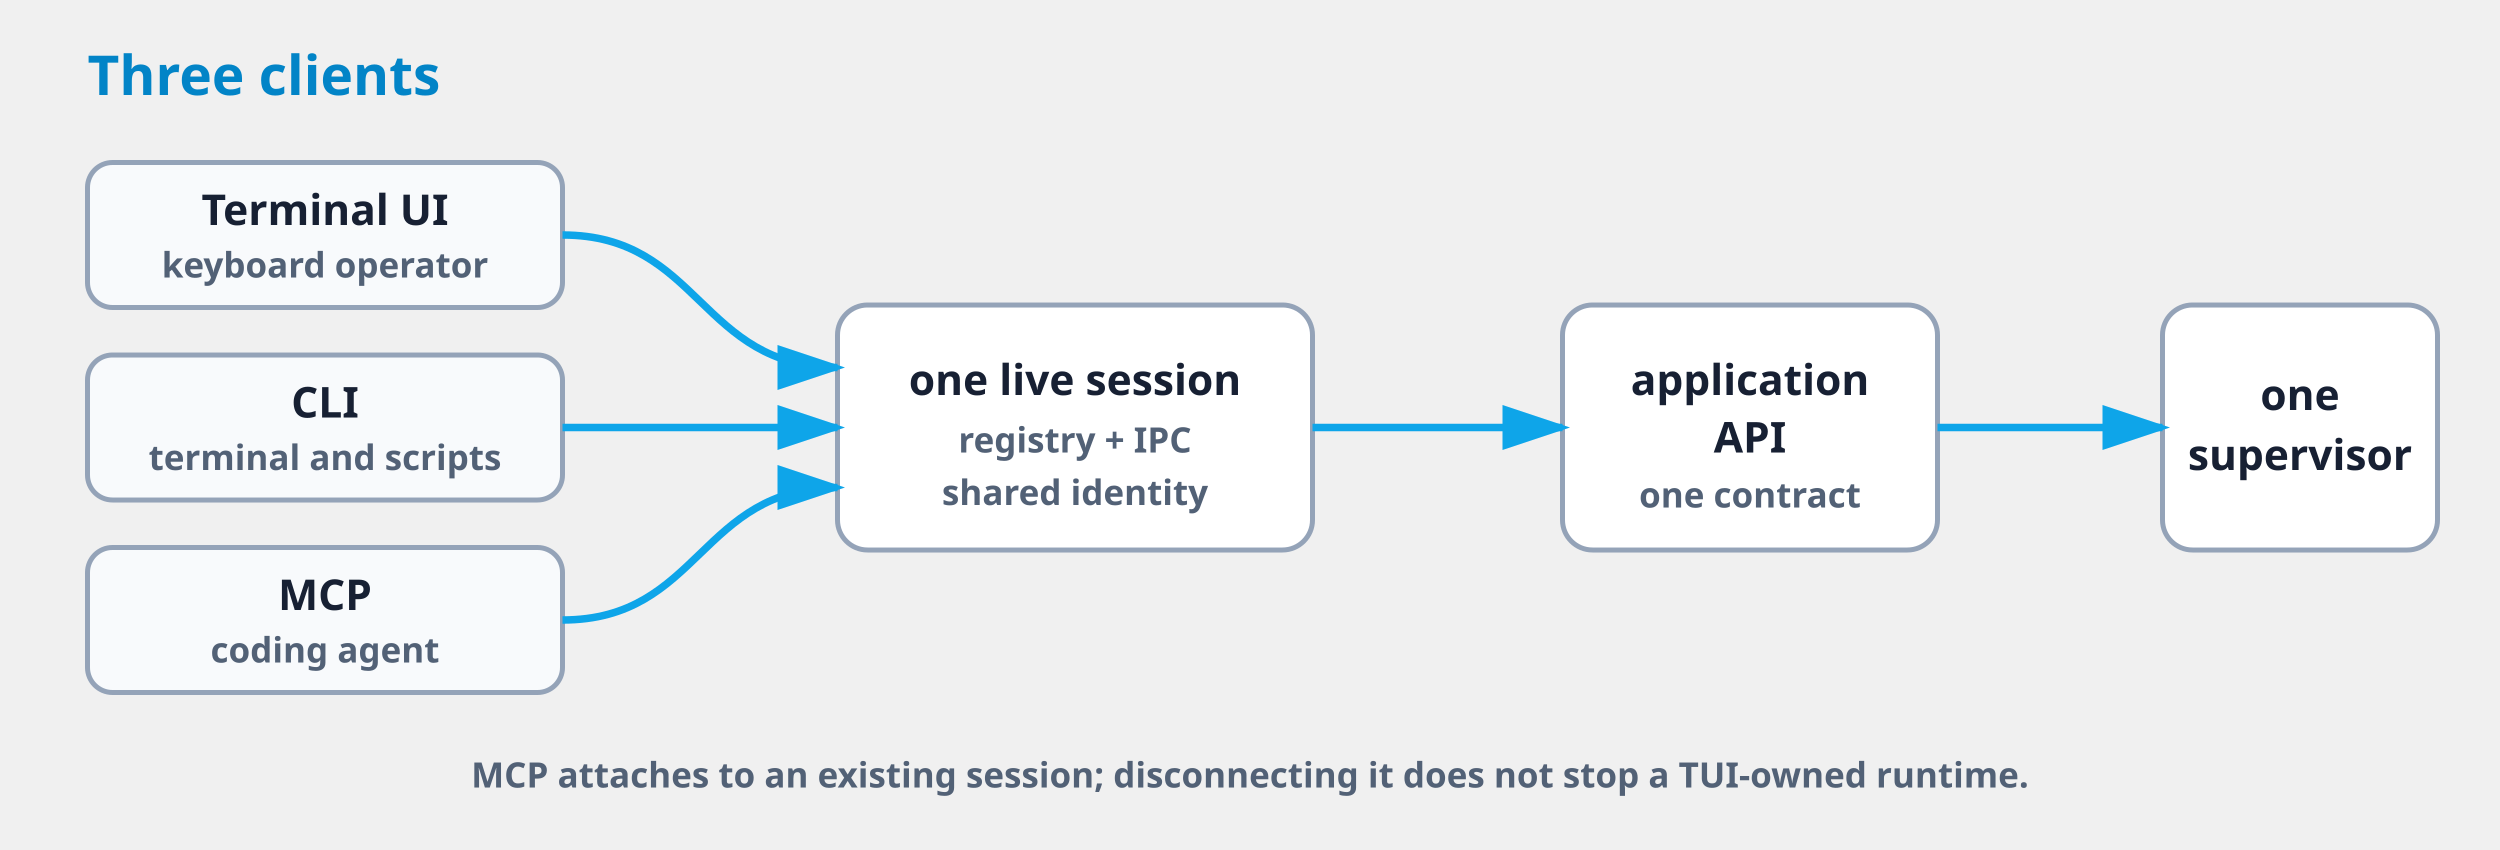
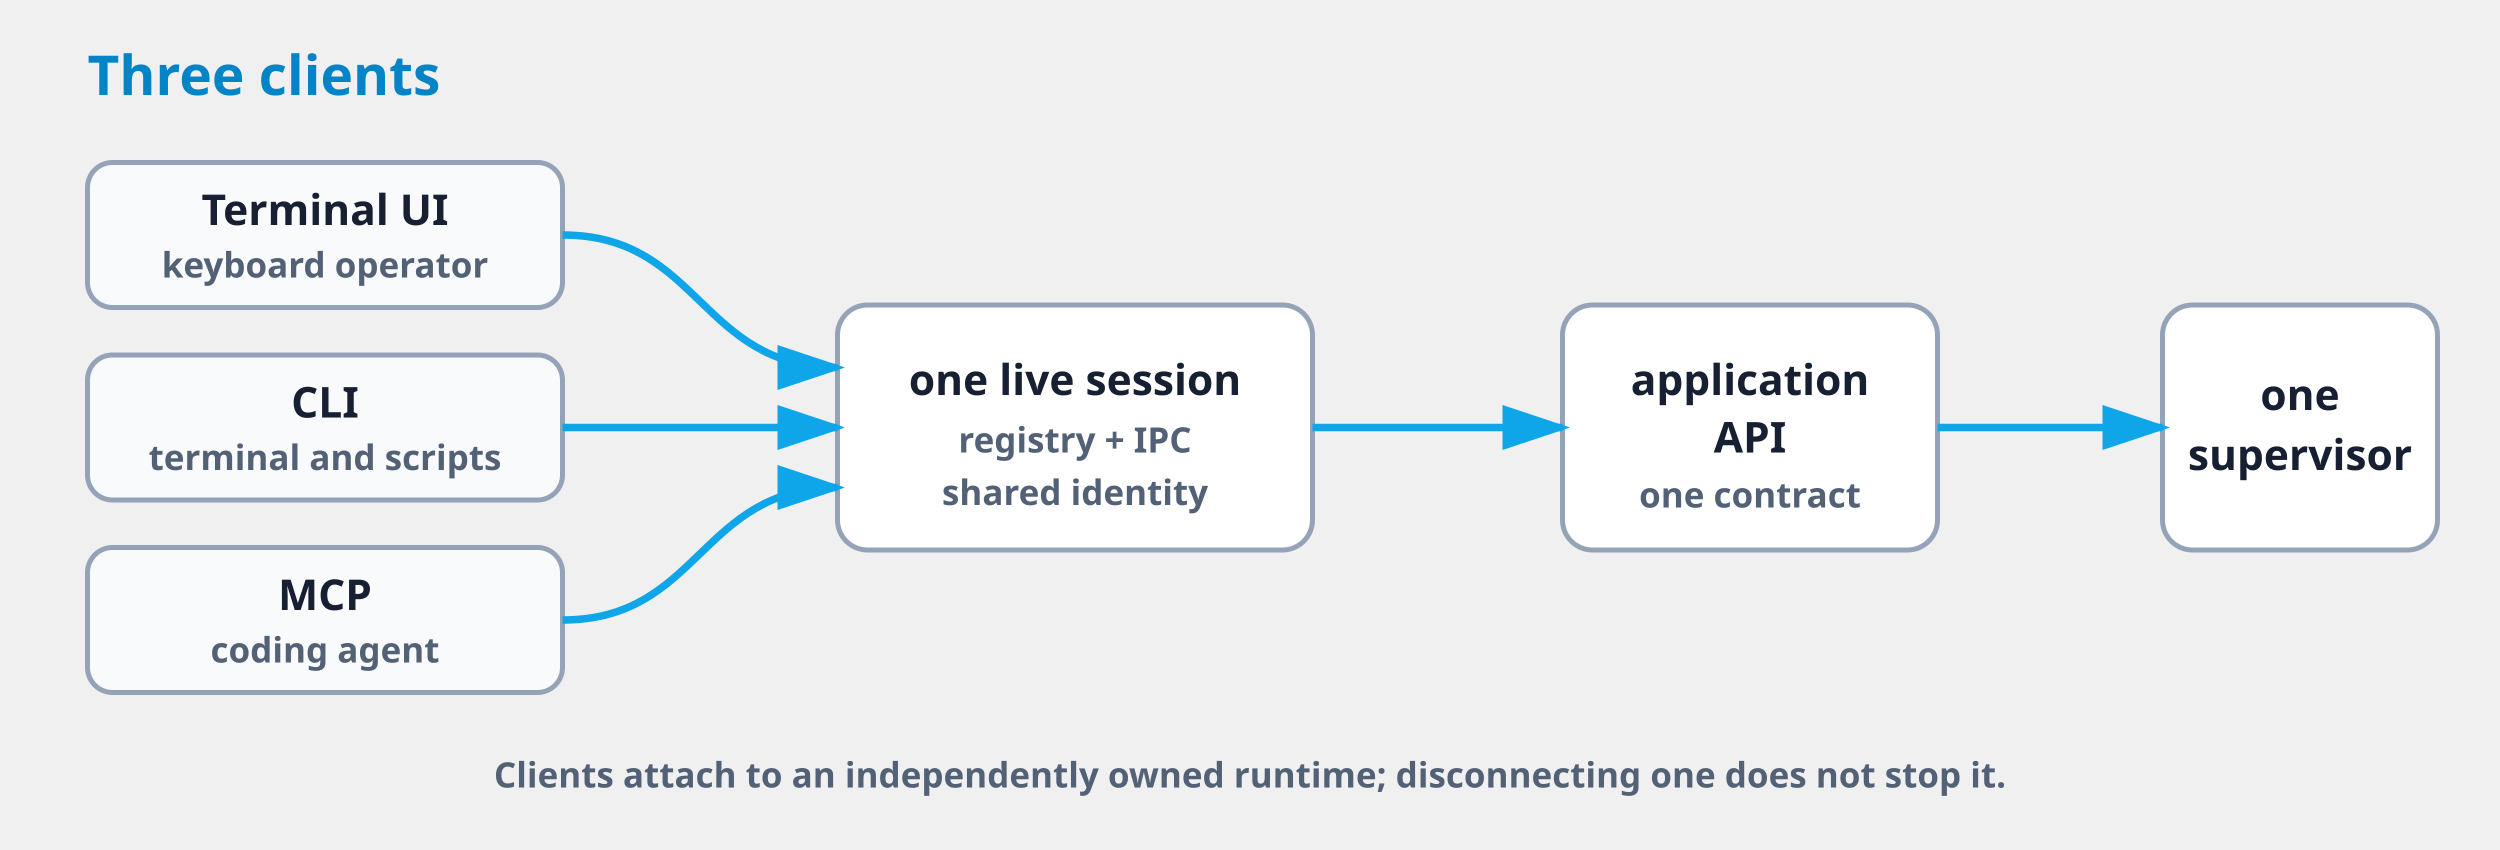
<svg xmlns="http://www.w3.org/2000/svg" viewBox="0 0 1000 340" role="img" aria-labelledby="title desc">
  <style>text{font:600 17px ui-sans-serif,system-ui;fill:#172033}.box{fill:#fff;stroke:#94a3b8;stroke-width:2}.client{fill:#f8fafc}.edge{fill:none;stroke:#0ea5e9;stroke-width:3}.heading{font-size:22px;fill:#0284c7}.note{font-size:14px;fill:#526176}@media(prefers-color-scheme:dark){text{fill:#e7edf5}.box{fill:#111923;stroke:#526176}.client{fill:#0d131b}.heading{fill:#38bdf8}.note{fill:#9aa8b8}}</style>
  <defs>
    <marker id="arrow" markerWidth="10" markerHeight="10" refX="8" refY="3" orient="auto">
      <path d="M0 0L9 3L0 6Z" fill="#0ea5e9" />
    </marker>
  </defs>
  <text class="heading" x="35" y="38">Three clients</text>
  <rect class="box client" x="35" y="65" width="190" height="58" rx="10" />
  <text x="130" y="90" text-anchor="middle">Terminal UI</text>
  <text class="note" x="130" y="111" text-anchor="middle">keyboard operator</text>
  <rect class="box client" x="35" y="142" width="190" height="58" rx="10" />
  <text x="130" y="167" text-anchor="middle">CLI</text>
  <text class="note" x="130" y="188" text-anchor="middle">terminal and scripts</text>
  <rect class="box client" x="35" y="219" width="190" height="58" rx="10" />
  <text x="130" y="244" text-anchor="middle">MCP</text>
  <text class="note" x="130" y="265" text-anchor="middle">coding agent</text>
  <rect class="box" x="335" y="122" width="190" height="98" rx="12" />
  <text x="430" y="158" text-anchor="middle">one live session</text>
  <text class="note" x="430" y="181" text-anchor="middle">registry + IPC</text>
  <text class="note" x="430" y="202" text-anchor="middle">shared identity</text>
  <rect class="box" x="625" y="122" width="150" height="98" rx="12" />
  <text x="700" y="158" text-anchor="middle">application</text>
  <text x="700" y="181" text-anchor="middle">API</text>
  <text class="note" x="700" y="203" text-anchor="middle">one contract</text>
  <rect class="box" x="865" y="122" width="110" height="98" rx="12" />
  <text x="920" y="164" text-anchor="middle">one</text>
  <text x="920" y="188" text-anchor="middle">supervisor</text>
  <path class="edge" d="M225 94C280 94 280 147 335 147" marker-end="url(#arrow)" />
  <path class="edge" d="M225 171H335" marker-end="url(#arrow)" />
  <path class="edge" d="M225 248C280 248 280 195 335 195" marker-end="url(#arrow)" />
  <path class="edge" d="M525 171H625" marker-end="url(#arrow)" />
  <path class="edge" d="M775 171H865" marker-end="url(#arrow)" />
-   <text class="note" x="500" y="315" text-anchor="middle">MCP attaches to an existing session; disconnecting it does not stop a TUI-owned runtime.</text>
+   <text class="note" x="500" y="315" text-anchor="middle">Clients attach to an independently owned runtime; disconnecting one does not stop it.</text>
</svg>
